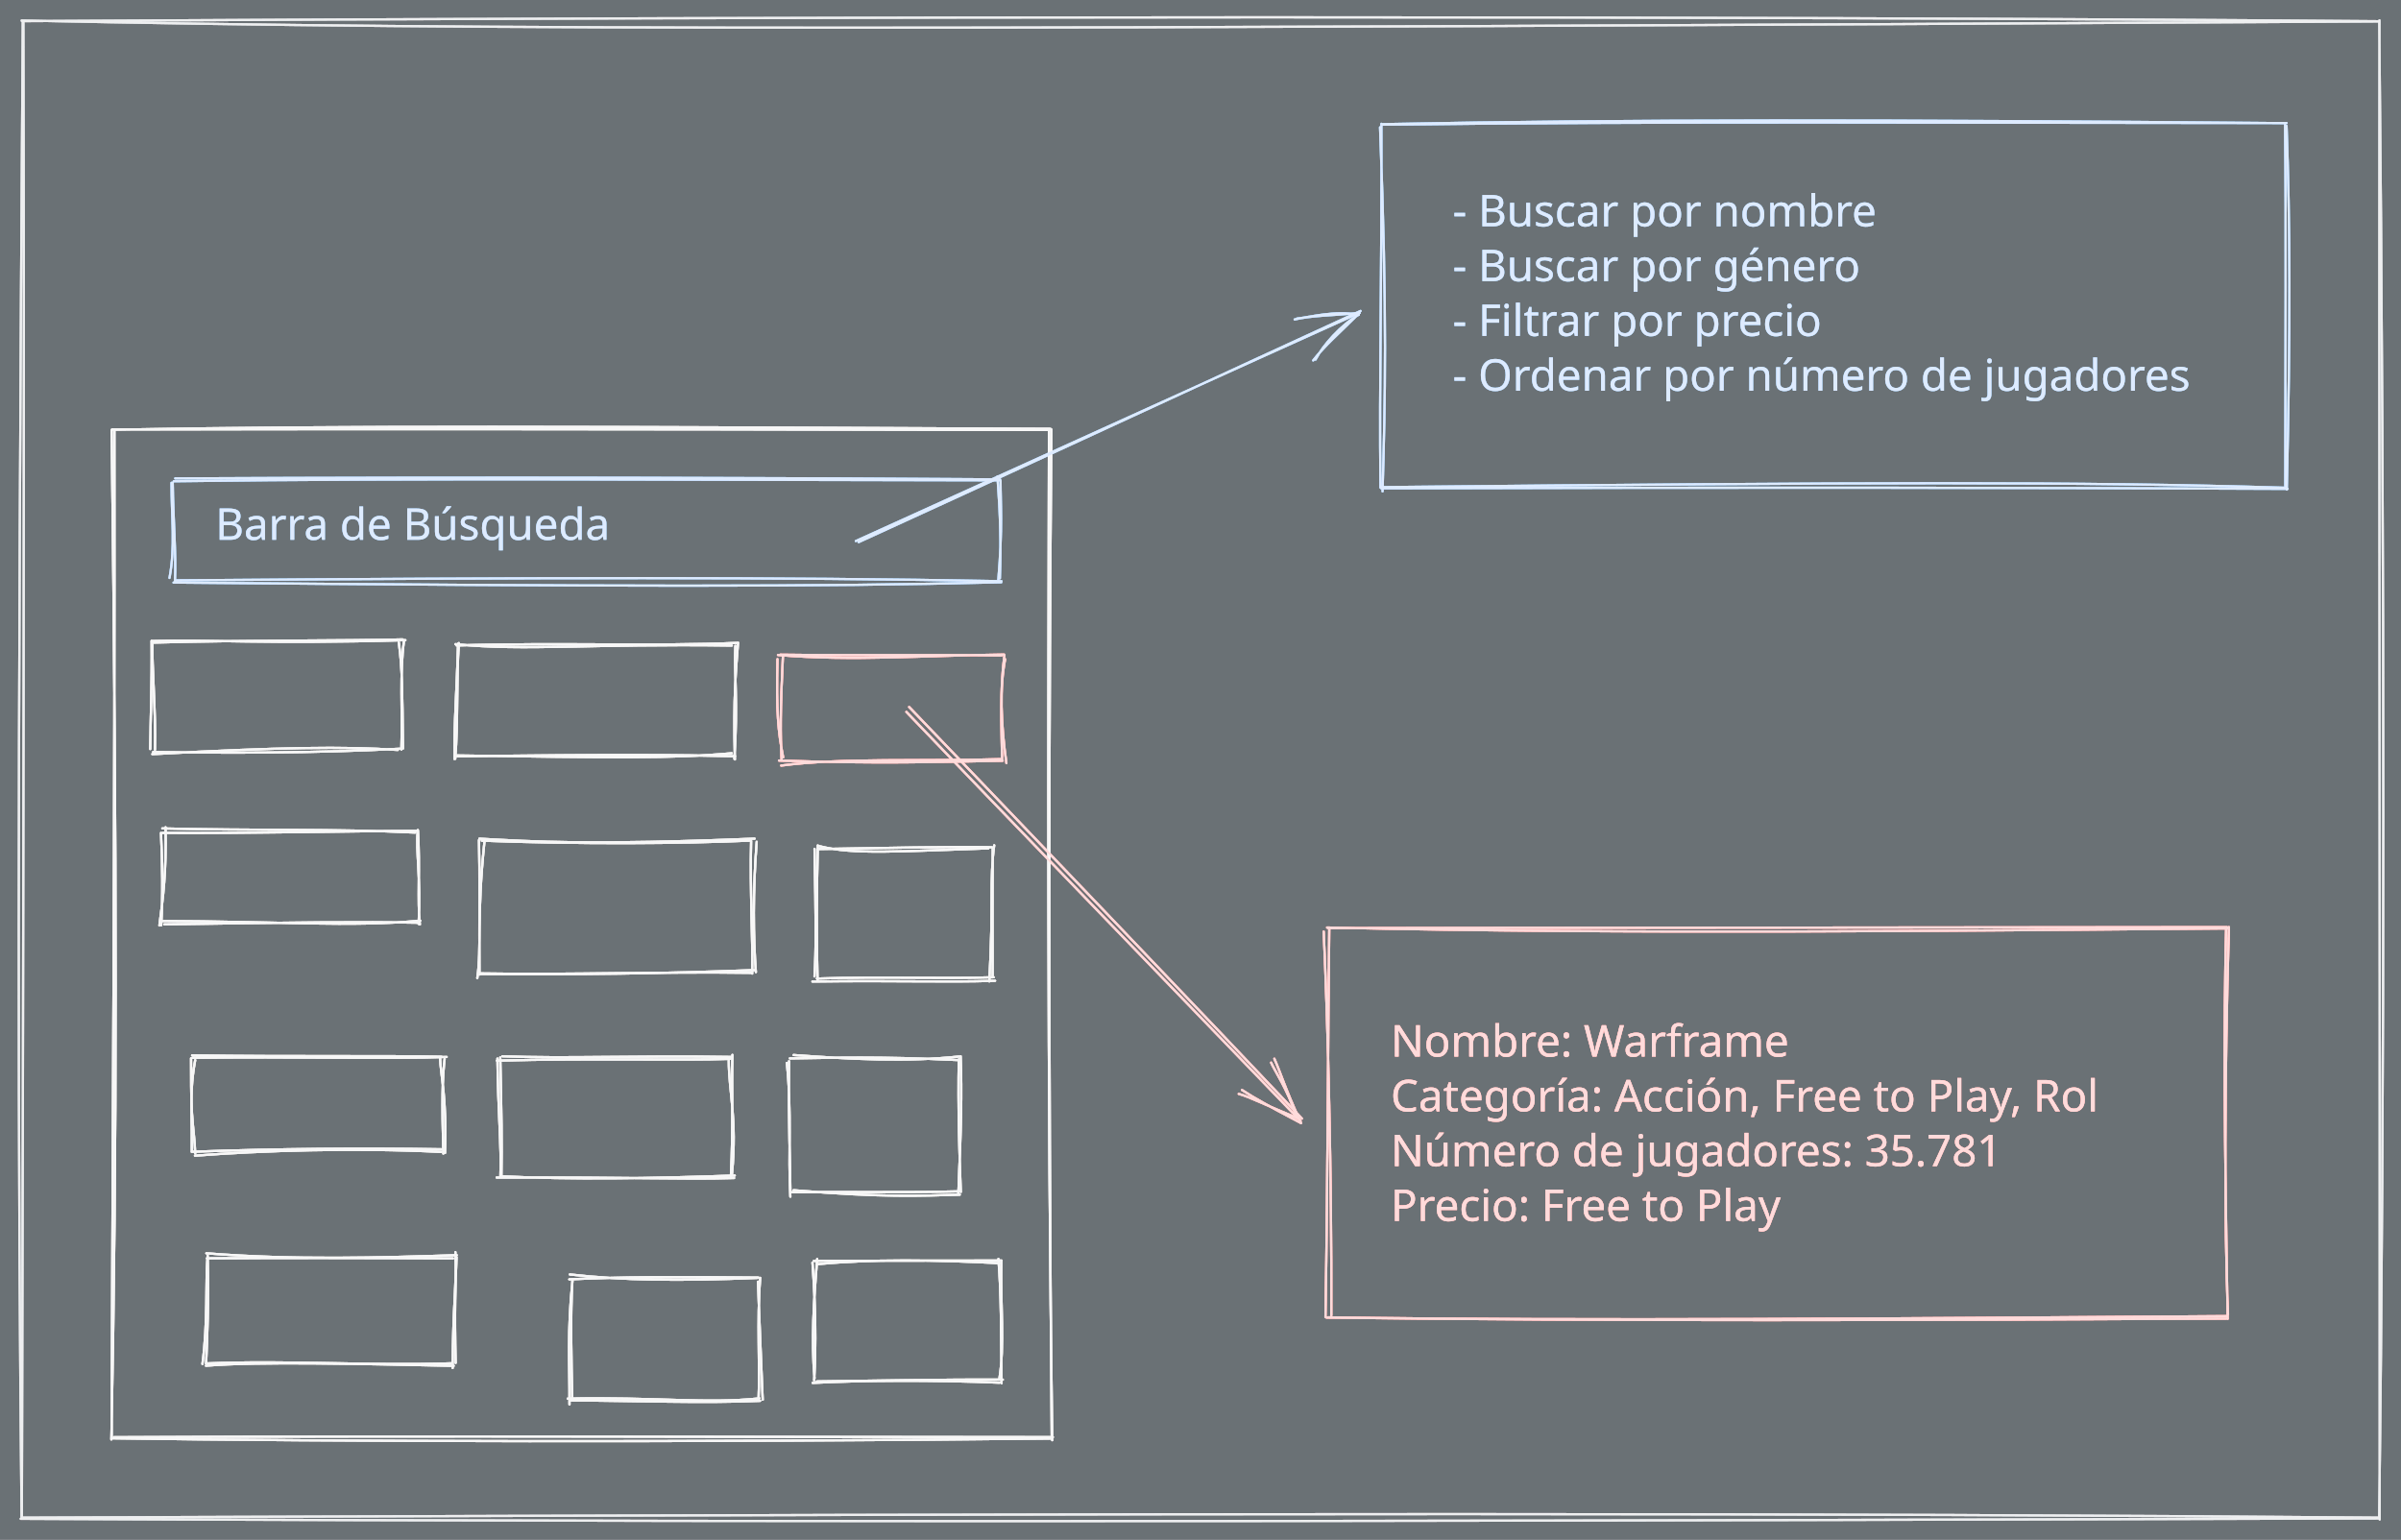
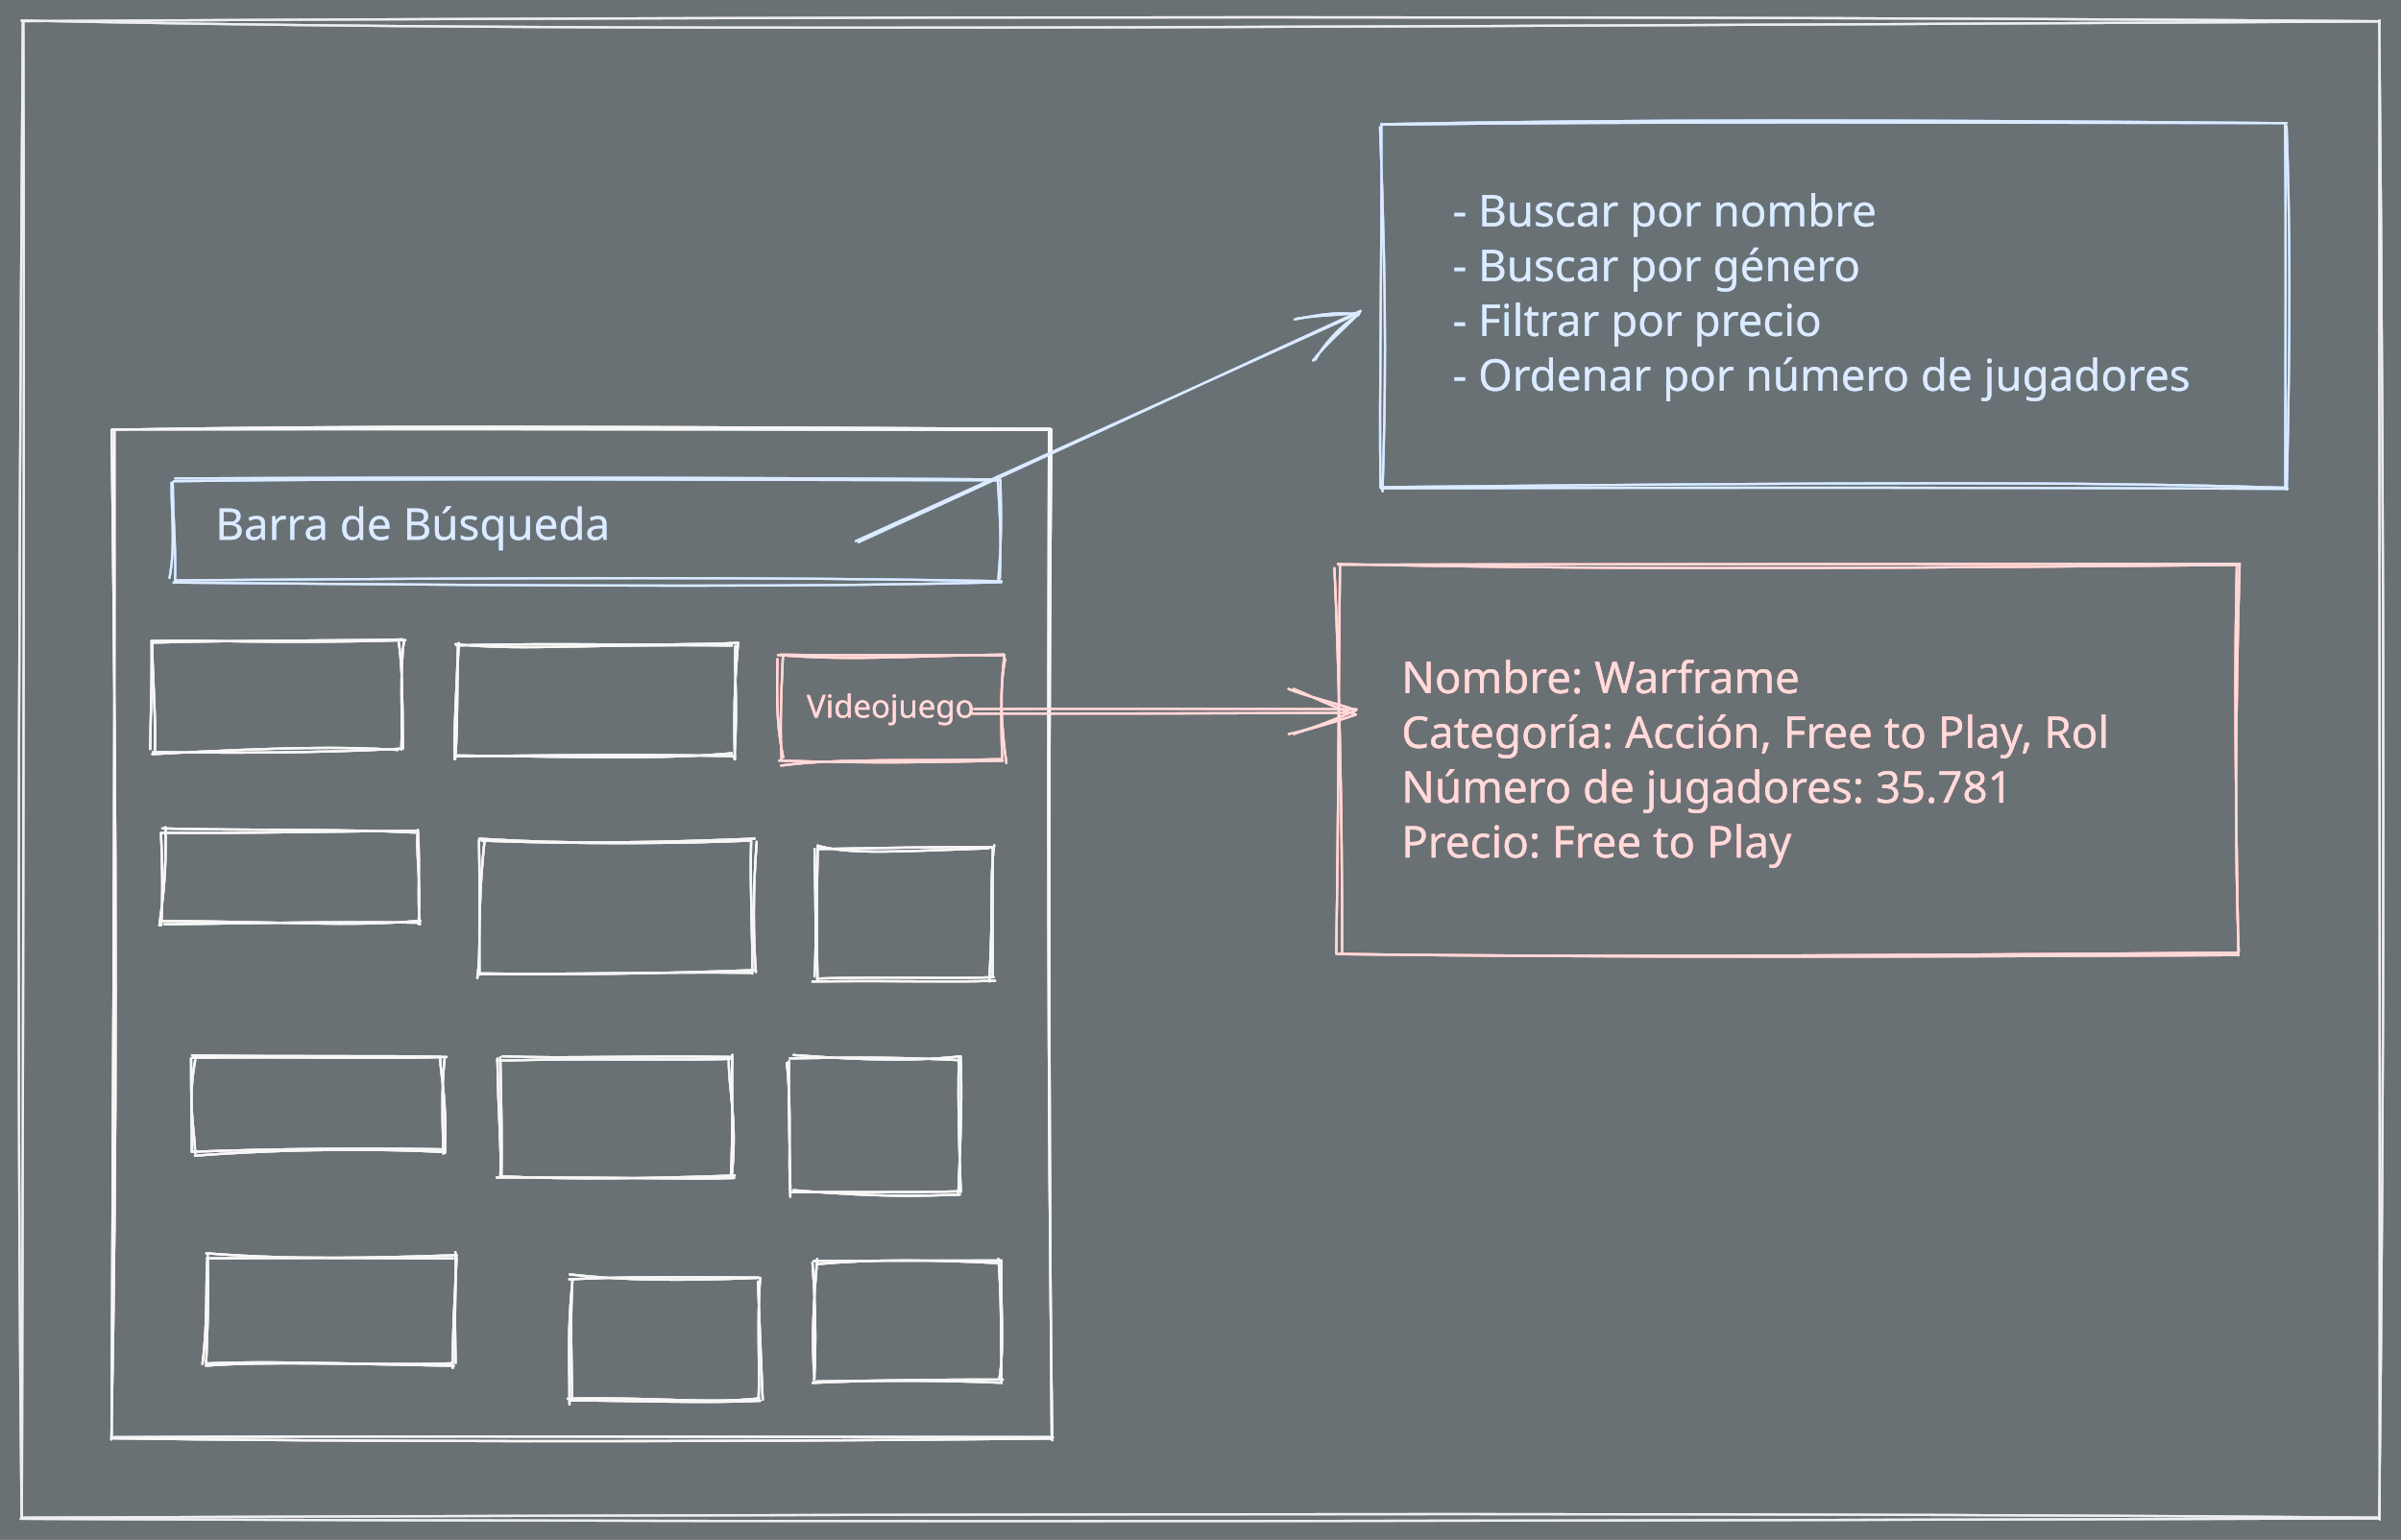
<svg xmlns="http://www.w3.org/2000/svg" version="1.1" viewBox="0 0 1095 702.5" width="1095" height="702.5" filter="invert(93%) hue-rotate(180deg)">
  <defs>
    <style>
      @font-face {
        font-family: "Virgil";
        src: url("https://excalidraw.com/Virgil.woff2");
      }
      @font-face {
        font-family: "Cascadia";
        src: url("https://excalidraw.com/Cascadia.woff2");
      }
    </style>
  </defs>
  <rect x="0" y="0" width="1095" height="702.5" fill="#f1f3f5" />
  <g stroke-linecap="round" transform="translate(51.25 196.25) rotate(0 214 230)">
    <path d="M0.45 -0.22 C107.17 -2.15, 212.35 -1.65, 427.78 -0.62 M-0.13 -0.33 C98.62 -0.53, 196.96 -0.6, 428.15 -0.07 M427.13 -0.04 C426.81 146.67, 426.35 293.63, 428.63 460.76 M428.24 -0.31 C427.17 134.04, 426.78 267.1, 428.41 460.39 M428.9 459.38 C291.01 459.37, 153.5 458.65, 0.73 459.42 M427.72 460 C263.96 461.84, 100.41 461.4, -0.5 459.89 M-0.33 459.2 C0.05 324.85, 1.16 190.39, 0.92 0.32 M-0.46 460.42 C2.15 327.78, 2.07 196, -0.32 -0.09" stroke="#000000" stroke-width="1" fill="none" />
  </g>
  <g stroke-linecap="round" transform="translate(69.25 292.25) rotate(0 57 25)">
    <path d="M0.03 0.2 C26.4 -0.6, 50.68 1.64, 115.61 -0.2 M0.93 0.89 C44.05 -0.29, 87.53 0.16, 114.35 -0.55 M112.62 0.82 C114.24 12.65, 114.21 21.76, 114.52 49.22 M114.98 0.13 C112.99 15.02, 114.34 31.11, 113.8 49.67 M112.15 49.87 C87.6 48.24, 58.98 48.62, 0.23 51.79 M113.75 49.3 C73.56 51.42, 32.48 51.3, 0.59 50.83 M1.43 49.77 C1.9 32.39, -0.09 11.45, 0.31 0.5 M-0.75 49.45 C-0.57 35.04, 0.08 20.17, -0.11 0.12" stroke="#000000" stroke-width="1" fill="none" />
  </g>
  <g stroke-linecap="round" transform="translate(208.25 294.25) rotate(0 63.5 25.5)">
    <path d="M-0.54 -0.37 C31.52 2.77, 59.87 -0.65, 125.49 0.24 M0.01 0.21 C45.99 -1.19, 90.63 0.67, 127.99 -0.96 M128.35 -1.03 C127.47 10.77, 126.13 23.42, 126.9 52.19 M127.13 0.4 C126.53 12.9, 128.34 26.09, 126.69 51.95 M125.46 49.39 C98.59 51.82, 71.22 51.4, 0.1 50.4 M127.03 50.74 C101.14 50.13, 72.96 49.85, -0.44 50.82 M-0.64 51.91 C0.74 35.42, -0.17 15.76, 1.03 -0.85 M-0.99 51.98 C-1.2 35.91, 0.07 21.2, 0.66 -0.65" stroke="#000000" stroke-width="1" fill="none" />
  </g>
  <g stroke-linecap="round" transform="translate(356.25 299.25) rotate(0 50.5 24)">
    <path d="M-1.45 -0.44 C32.64 2.41, 64.16 -0.24, 101.68 -0.63 M-0.39 -0.58 C38.02 -0.08, 75.3 -0.68, 100.51 -0.21 M102.15 1.49 C99.64 14.17, 100.19 30.99, 102.73 48.87 M101.82 -0.31 C99.72 15.78, 100.5 31.44, 100.75 47.06 M99.97 47.08 C65.94 48.14, 26.94 46.39, 0.02 50 M101.01 47.8 C71.03 48.36, 43.55 49.22, -0.99 47.72 M0.92 46.25 C-1.44 34.25, -2.23 25.47, -1.68 1.45 M0.18 47.18 C-0.35 35.45, -0.4 24.65, 0.8 0.39" stroke="#c92a2a" stroke-width="1" fill="none" />
  </g>
  <g stroke-linecap="round" transform="translate(74.25 379.25) rotate(0 58.5 21)">
    <path d="M-0.23 -1.32 C40.15 -0.27, 80.12 -1.19, 115.05 0.56 M-0.02 0.73 C41.02 0.96, 83.38 -0.13, 116.24 -0.19 M116.3 -0.57 C115.28 9.65, 117.8 20.53, 116.65 42.23 M116.36 -0.33 C117.41 15.98, 116.04 31.76, 117.23 42.48 M117.41 40.76 C86.38 43.71, 51.66 41.09, -0.84 40.92 M116.15 41.69 C89.98 41.24, 63.44 41.48, 0.66 42.44 M-1.56 42.95 C0.22 29.47, 1.6 19.14, 1.26 -1.83 M-0.73 42.92 C0.06 28.65, -0.2 15.25, -0.82 0.74" stroke="#000000" stroke-width="1" fill="none" />
  </g>
  <g stroke-linecap="round" transform="translate(219.25 383.25) rotate(0 62 30.5)">
    <path d="M-0.62 -0.64 C24.23 0.73, 50.27 2.37, 124.88 -0.66 M0.48 0.26 C45.37 1.92, 91.84 1.6, 123.08 0.22 M125.85 0.79 C124.06 23.35, 124.3 44.55, 125.48 60.21 M123.3 0.37 C122.73 23.22, 124.16 46.65, 123.79 60.88 M124.82 59.32 C82.22 60.93, 44.58 61.38, -1.06 61.08 M123.19 60.55 C81.62 59.95, 41.9 61.51, -0.67 60.82 M-1.58 62.95 C0.48 48.89, -2 35.87, 1.74 0.23 M-0.59 61.33 C-0.73 37.07, -0.44 13.32, -0.8 0.01" stroke="#000000" stroke-width="1" fill="none" />
  </g>
  <g stroke-linecap="round" transform="translate(372.25 387.25) rotate(0 40 29.5)">
    <path d="M1.55 -1.19 C17.03 2.72, 38.16 1.11, 78.47 -0.23 M0.6 0.09 C30.38 -0.35, 61.57 -1.13, 79.93 -0.72 M81.16 -1.61 C79.06 13.99, 80.93 24.37, 78.93 60.46 M80.51 -0.64 C80.32 20.94, 80.43 39.95, 80.44 58.2 M81.56 60.19 C58.77 60.94, 36.91 59.99, -1.73 60.52 M80.92 58.58 C56.17 59.36, 31.36 58.15, 0.32 59.17 M0.61 60.44 C0.12 41.44, 0.15 20.13, 0.73 -1.55 M-0.79 58.18 C-0.05 45.41, -0.14 33.76, -0.78 0.03" stroke="#000000" stroke-width="1" fill="none" />
  </g>
  <g stroke-linecap="round" transform="translate(87.25 482.25) rotate(0 57.5 21.5)">
    <path d="M0.64 0.34 C45.89 -0.3, 88.86 0.92, 116.44 -0.06 M0.36 -0.78 C44.19 -0.13, 90 -0.73, 114.18 -0.16 M113.44 0.05 C113.66 8.3, 116.61 18.26, 115.71 43.7 M115.52 0.92 C114.53 9.73, 114.24 19.63, 114.93 44 M113.91 43.24 C74.34 41.3, 31.8 42.62, 1.66 44.98 M114.38 42.06 C77.15 41.45, 39.51 41.78, 0.18 43.19 M1.77 43.89 C1.57 33.12, -1.88 20.92, 1.77 1.39 M0.23 43.15 C0.34 31.35, -0.18 18.62, -0.11 0.55" stroke="#000000" stroke-width="1" fill="none" />
  </g>
  <g stroke-linecap="round" transform="translate(228.25 482.25) rotate(0 53 27.5)">
    <path d="M-1.63 1.62 C41.64 0.43, 82.34 1.62, 104.95 0.81 M0.85 -0.38 C30.39 0.75, 60.57 -0.77, 105.69 -0.06 M104.11 1.39 C104.1 15.86, 107.99 27.66, 105.6 53.16 M105.78 -0.99 C105.34 15.08, 106.27 30.05, 105.07 54.49 M106.53 55.16 C82.85 55.85, 63.32 54.77, -1.74 54.94 M106.84 54.03 C69.29 55.37, 31.68 55.96, 0.09 54.36 M-0.04 54.18 C0.49 40.37, -1.18 24.35, -1.39 0.68 M0.42 54.3 C0.7 39.75, 0.46 24.51, -0.1 0.13" stroke="#000000" stroke-width="1" fill="none" />
  </g>
  <g stroke-linecap="round" transform="translate(360.25 483.25) rotate(0 38.5 30.5)">
    <path d="M1.69 -1.95 C27.92 0.02, 54.05 1.22, 77.17 -1.27 M-0.02 -0.41 C20.57 -0.67, 40.24 -1.35, 76.3 0.34 M77.85 -1.39 C78.53 15.73, 78.05 31.47, 76.81 61.25 M77.01 0.03 C76.59 21.83, 77.28 43.1, 77.93 60.5 M77.45 61.76 C58.87 62.28, 42.93 63.12, 1.7 59.74 M76.93 60.25 C49.38 60.95, 22.19 60.34, 0.52 60.68 M0.2 62.64 C-0.92 42.77, 0.95 24.75, -1.4 1.66 M0.22 60 C0.18 46.79, -0.71 30.49, -0.41 0.91" stroke="#000000" stroke-width="1" fill="none" />
  </g>
  <g stroke-linecap="round" transform="translate(94.25 573.25) rotate(0 56.5 24.5)">
    <path d="M-0.14 -1.5 C39.41 1.69, 79.69 0.48, 114.04 -0.63 M0.1 0.82 C33.14 0.57, 67.63 0.62, 112.3 0.83 M113.44 -2 C114.09 13.1, 112.31 22, 112.18 50.83 M113.97 0.32 C113.45 12.81, 113 24.29, 113.55 48.5 M111.76 48.69 C74.06 49.96, 38.06 47.19, -0.35 48.76 M112.65 49.84 C69.23 48.95, 23.83 47.82, -0.32 49.79 M-1.92 49 C0.59 30.05, -0.48 10.87, 0.3 1.64 M-0.25 48.77 C0.32 36.39, 0.93 22.3, 0.46 -0.4" stroke="#000000" stroke-width="1" fill="none" />
  </g>
  <g stroke-linecap="round" transform="translate(260.25 583.25) rotate(0 43 28)">
    <path d="M-0.36 -1.84 C23.57 0.89, 49.79 1.17, 85.21 -0.27 M-0.61 0.4 C22.13 -0.7, 46.32 -0.84, 85.61 -0.4 M85.46 1.48 C85.96 17.17, 86.83 36.4, 87.59 55.3 M86.46 -0.28 C84.88 19.59, 86.41 39.57, 85.69 55.36 M86.1 54.69 C62.15 57.28, 37.82 53.97, -1.34 54.82 M86.4 55.81 C59.69 56.97, 30.68 55.73, -0.19 55.65 M-0.53 57.48 C-0.43 39.47, -1.61 24.14, 0.86 0.84 M0.73 55.01 C0.32 36.25, -0.11 16.82, 0.79 0.84" stroke="#000000" stroke-width="1" fill="none" />
  </g>
  <g stroke-linecap="round" transform="translate(371.25 575.25) rotate(0 42.5 27.5)">
    <path d="M1.79 1.45 C26.09 -0.87, 55.43 -0.54, 84.89 1.04 M-0.07 -0.02 C23.65 -0.07, 49.05 -0.21, 85.52 -0.18 M85.43 -0.08 C84.98 19.26, 86.97 39.22, 84.53 53.67 M84.08 -0.9 C85.43 15.56, 85.25 30.98, 85.53 55.78 M86.08 54.15 C57.97 53.99, 30.64 54.61, 1.28 54.97 M84.55 55.53 C54.37 54.26, 21.42 54.48, -0.62 55.63 M0.21 53.52 C-1.25 36.18, -0.16 18.41, 1.44 -0.89 M0.06 54.47 C1 37.62, 0.68 20.16, -0.72 0.76" stroke="#000000" stroke-width="1" fill="none" />
  </g>
-   <g stroke-linecap="round">
-     <g transform="translate(414.25 323.25) rotate(0 89.31512 93.68588)">
-       <path d="M0.38 -0.71 C30.49 30.62, 149.78 155.47, 179.51 187.05 M-0.88 1.53 C29.22 33.06, 149.05 157.2, 178.84 188.08" stroke="#c92a2a" stroke-width="1" fill="none" />
-     </g>
-     <g transform="translate(414.25 323.25) rotate(0 89.31512 93.68588)">
-       <path d="M150.7 175.78 C155.62 177.09, 163.91 181.32, 177.21 186.75 M152.16 174 C158.59 178.19, 163.17 180.64, 179.06 189.08" stroke="#c92a2a" stroke-width="1" fill="none" />
-     </g>
-     <g transform="translate(414.25 323.25) rotate(0 89.31512 93.68588)">
-       <path d="M165.46 161.53 C167.3 165.75, 172.62 172.87, 177.21 186.75 M166.93 159.75 C170.09 166.89, 171.48 172.42, 179.06 189.08" stroke="#c92a2a" stroke-width="1" fill="none" />
-     </g>
-   </g>
-   <g stroke-linecap="round" transform="translate(605.25 423.25) rotate(0 205 89)">
+   <g stroke-linecap="round" transform="translate(610.1473 257.4403) rotate(0 205 89)">
    <path d="M-0.01 -0.12 C141.99 3.11, 284.16 1.34, 410.47 0.3 M0.37 0.17 C82.26 -0.02, 164.05 0.03, 410.41 -0.27 M411.28 -0.29 C409.27 66.65, 409.13 136.14, 410.86 176.4 M409.99 0.57 C408.92 45.51, 409.19 92.38, 410.7 178.38 M410.7 177.17 C263.88 178.19, 117.68 179.5, 0.54 177.71 M410.08 178.29 C269.09 179.07, 128.69 179.53, -0.28 177.83 M1.9 176.83 C2.12 112.93, 0.35 43.93, -1.56 1.76 M-0.76 177.61 C0.38 109.31, 0.42 38.41, 0.97 0.8" stroke="#c92a2a" stroke-width="1" fill="none" />
  </g>
-   <g transform="translate(634.25 464) rotate(0 178.5 50)">
+   <g transform="translate(639.1473 298.1903) rotate(0 178.5 50)">
    <text x="0" y="18" font-family="Virgil, Segoe UI Emoji" font-size="20px" fill="#c92a2a" text-anchor="start" style="white-space: pre;" direction="ltr">Nombre: Warframe </text>
    <text x="0" y="43" font-family="Virgil, Segoe UI Emoji" font-size="20px" fill="#c92a2a" text-anchor="start" style="white-space: pre;" direction="ltr">Categoría: Acción, Free to Play, Rol</text>
    <text x="0" y="68" font-family="Virgil, Segoe UI Emoji" font-size="20px" fill="#c92a2a" text-anchor="start" style="white-space: pre;" direction="ltr">Número de jugadores: 35.781</text>
    <text x="0" y="93" font-family="Virgil, Segoe UI Emoji" font-size="20px" fill="#c92a2a" text-anchor="start" style="white-space: pre;" direction="ltr">Precio: Free to Play</text>
  </g>
  <g stroke-linecap="round" transform="translate(79.25 219.25) rotate(0 188.5 23)">
    <path d="M0.67 -1 C143.6 -1.71, 287.68 -1.22, 376.83 -0.57 M0.01 0.29 C116.22 -1.29, 232.19 -0.25, 376.98 -0.13 M375.65 -1.86 C376.98 16.57, 377.33 28.37, 376.75 44.58 M377.08 0.07 C377.02 10.22, 378.07 21.3, 376.05 45.13 M377.4 46.38 C290.53 48.53, 204.46 48.34, -0.1 46.52 M377.47 45.88 C273.95 43.96, 170.53 44.23, 0.58 45.51 M-1.95 44.41 C0.78 29.92, -1.05 16.77, -1.03 1.01 M0.53 46.34 C1.14 33.15, -0.29 17.92, -0.47 0.93" stroke="#1864ab" stroke-width="1" fill="none" />
  </g>
  <g transform="translate(98.25 228.25) rotate(0 98.5 12.5)">
    <text x="0" y="18" font-family="Virgil, Segoe UI Emoji" font-size="20px" fill="#1864ab" text-anchor="start" style="white-space: pre;" direction="ltr">Barra de Búsqueda</text>
  </g>
  <g stroke-linecap="round">
    <g transform="translate(391.25 246.25) rotate(0 114.1592 -51.66336)">
      <path d="M0.34 1.07 C38.51 -16.25, 191.09 -86.94, 229.26 -104.39 M-0.95 0.58 C37.06 -16.58, 190.11 -86.22, 228.38 -103.4" stroke="#1864ab" stroke-width="1" fill="none" />
    </g>
    <g transform="translate(391.25 246.25) rotate(0 114.1592 -51.66336)">
      <path d="M208.71 -82.22 C212.15 -88.82, 220.25 -97.9, 228.4 -102.69 M207.64 -81.82 C212.94 -88.65, 218.94 -93.73, 228.75 -103.46" stroke="#1864ab" stroke-width="1" fill="none" />
    </g>
    <g transform="translate(391.25 246.25) rotate(0 114.1592 -51.66336)">
      <path d="M200.25 -100.92 C206.33 -101.55, 217.13 -104.64, 228.4 -102.69 M199.19 -100.52 C206.91 -102.27, 215.19 -102.29, 228.75 -103.46" stroke="#1864ab" stroke-width="1" fill="none" />
    </g>
  </g>
  <g stroke-linecap="round" transform="translate(630.25 56.25) rotate(0 206 83)">
    <path d="M-0.23 0.65 C129.02 -0.98, 257.76 -0.16, 412.58 -0.12 M-0.18 0.4 C113.35 -1.84, 227.57 -1.69, 411.74 -0.07 M412.56 1.2 C414.15 44.61, 414.38 92.98, 412.66 167.09 M411.87 0.73 C412.41 49.26, 412 98.34, 411.99 166.68 M413.03 166.76 C288.95 166.2, 166.93 166.04, -0.31 166.53 M411.87 166.26 C318.08 163.41, 222.94 163.73, -0.15 165.98 M0.28 167.9 C1.45 127.06, 2.47 88.41, -0.87 1.85 M-0.68 166.2 C-1.28 116.71, 0.02 68.21, -0.26 0.24" stroke="#1864ab" stroke-width="1" fill="none" />
  </g>
  <g transform="translate(662.5 85.25) rotate(0 173 50)">
    <text x="0" y="18" font-family="Virgil, Segoe UI Emoji" font-size="20px" fill="#1864ab" text-anchor="start" style="white-space: pre;" direction="ltr">- Buscar por nombre</text>
    <text x="0" y="43" font-family="Virgil, Segoe UI Emoji" font-size="20px" fill="#1864ab" text-anchor="start" style="white-space: pre;" direction="ltr">- Buscar por género</text>
    <text x="0" y="68" font-family="Virgil, Segoe UI Emoji" font-size="20px" fill="#1864ab" text-anchor="start" style="white-space: pre;" direction="ltr">- Filtrar por precio</text>
    <text x="0" y="93" font-family="Virgil, Segoe UI Emoji" font-size="20px" fill="#1864ab" text-anchor="start" style="white-space: pre;" direction="ltr">- Ordenar por número de jugadores</text>
  </g>
  <g stroke-linecap="round" transform="translate(10 10) rotate(0 537.5 341.25)">
    <path d="M-0.11 -0.65 C215.33 3.92, 430.63 3.44, 1074.81 -0.22 M0 -0.36 C384.27 -2.61, 768.85 -2.8, 1074.6 -0.31 M1075.18 -0.71 C1074.95 170.74, 1075.45 341.5, 1075.28 683.17 M1075.09 0.17 C1077.6 246.12, 1077.52 492.43, 1075.04 682.2 M1074.77 682.72 C745.28 683.63, 414.16 684.88, -0.56 682.88 M1075.23 682.35 C820.66 680.23, 566.94 680.15, -0.04 682.35 M-0.02 682.57 C0.65 420.56, 1.2 160.17, 0.66 -0.54 M-0.17 682.57 C-1.81 519.32, -2.11 356.24, 0.39 -0.05" stroke="#495057" stroke-width="1" fill="none" />
  </g>
+   <g stroke-linecap="round">
+     <g transform="translate(443.4302 324.3327) rotate(0 87.56649 0.1025765)">
+       <path d="M0.92 -0.92 C30.23 -1.11, 146.02 -0.97, 175.18 -0.75 M-0.05 1.21 C29.11 1.19, 144.79 1.19, 174.01 0.77" stroke="#c92a2a" stroke-width="1" fill="none" />
+     </g>
+     <g transform="translate(443.4302 324.3327) rotate(0 87.56649 0.1025765)">
+       <path d="M144.35 10.5 C152.72 8.89, 161.63 5.56, 175 -0.36 M146.7 10.53 C152.95 8.08, 159.71 7.07, 174.87 1.67" stroke="#c92a2a" stroke-width="1" fill="none" />
+     </g>
+     <g transform="translate(443.4302 324.3327) rotate(0 87.56649 0.1025765)">
+       <path d="M144.23 -10.02 C152.69 -6.56, 161.63 -4.83, 175 -0.36 M146.58 -9.99 C152.84 -7.63, 159.63 -3.84, 174.87 1.67" stroke="#c92a2a" stroke-width="1" fill="none" />
+     </g>
+   </g>
+   <g transform="translate(367.911 314.3481) rotate(0 36.03533 9.008833)">
+     <text x="0" y="13.018" font-family="Virgil, Segoe UI Emoji" font-size="14.414px" fill="#c92a2a" text-anchor="start" style="white-space: pre;" direction="ltr">Videojuego</text>
+   </g>
</svg>
